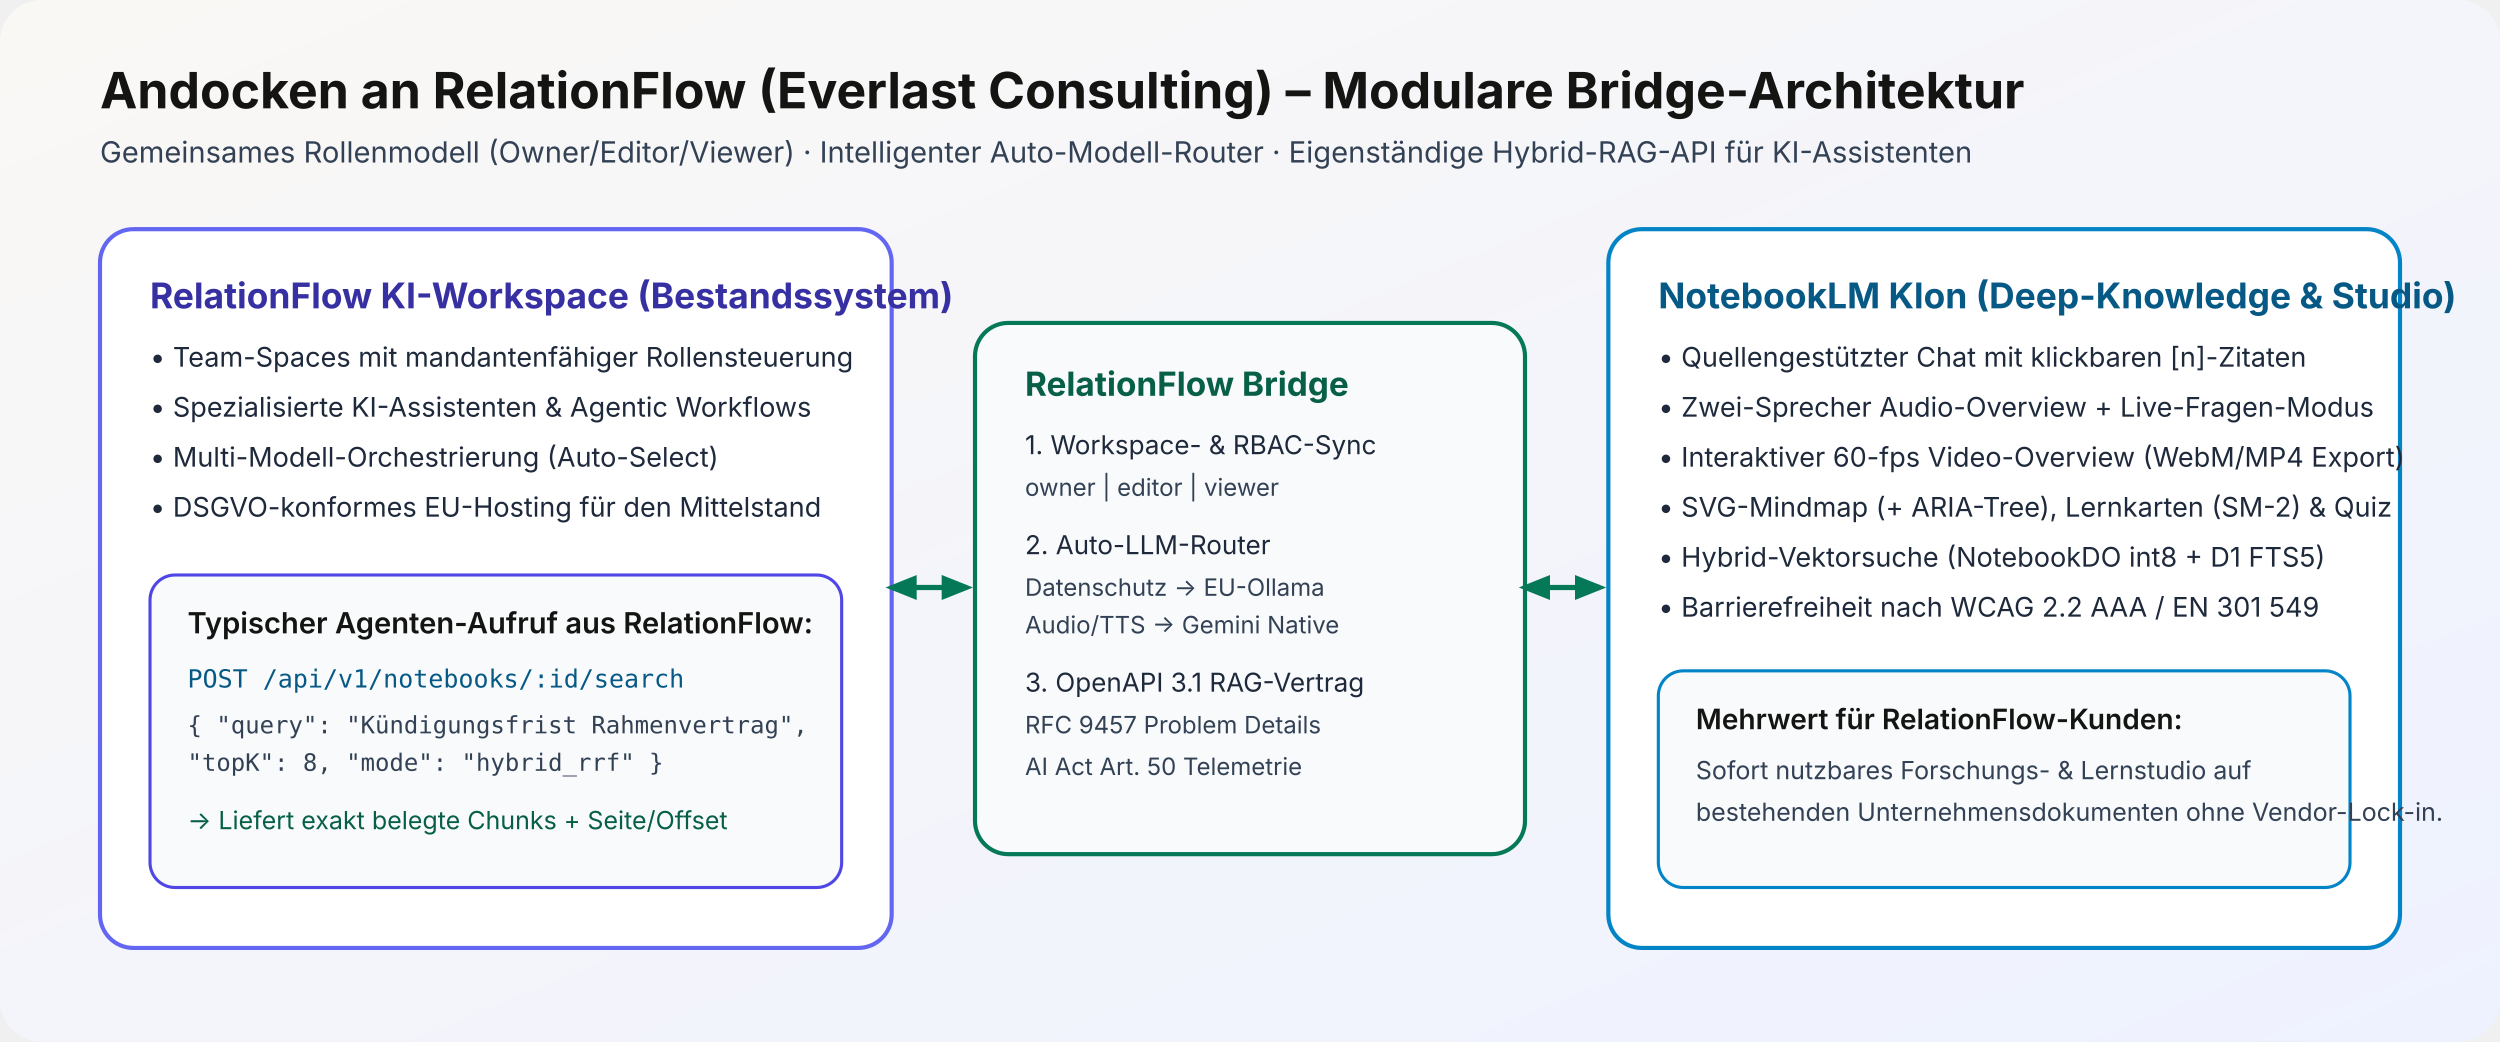
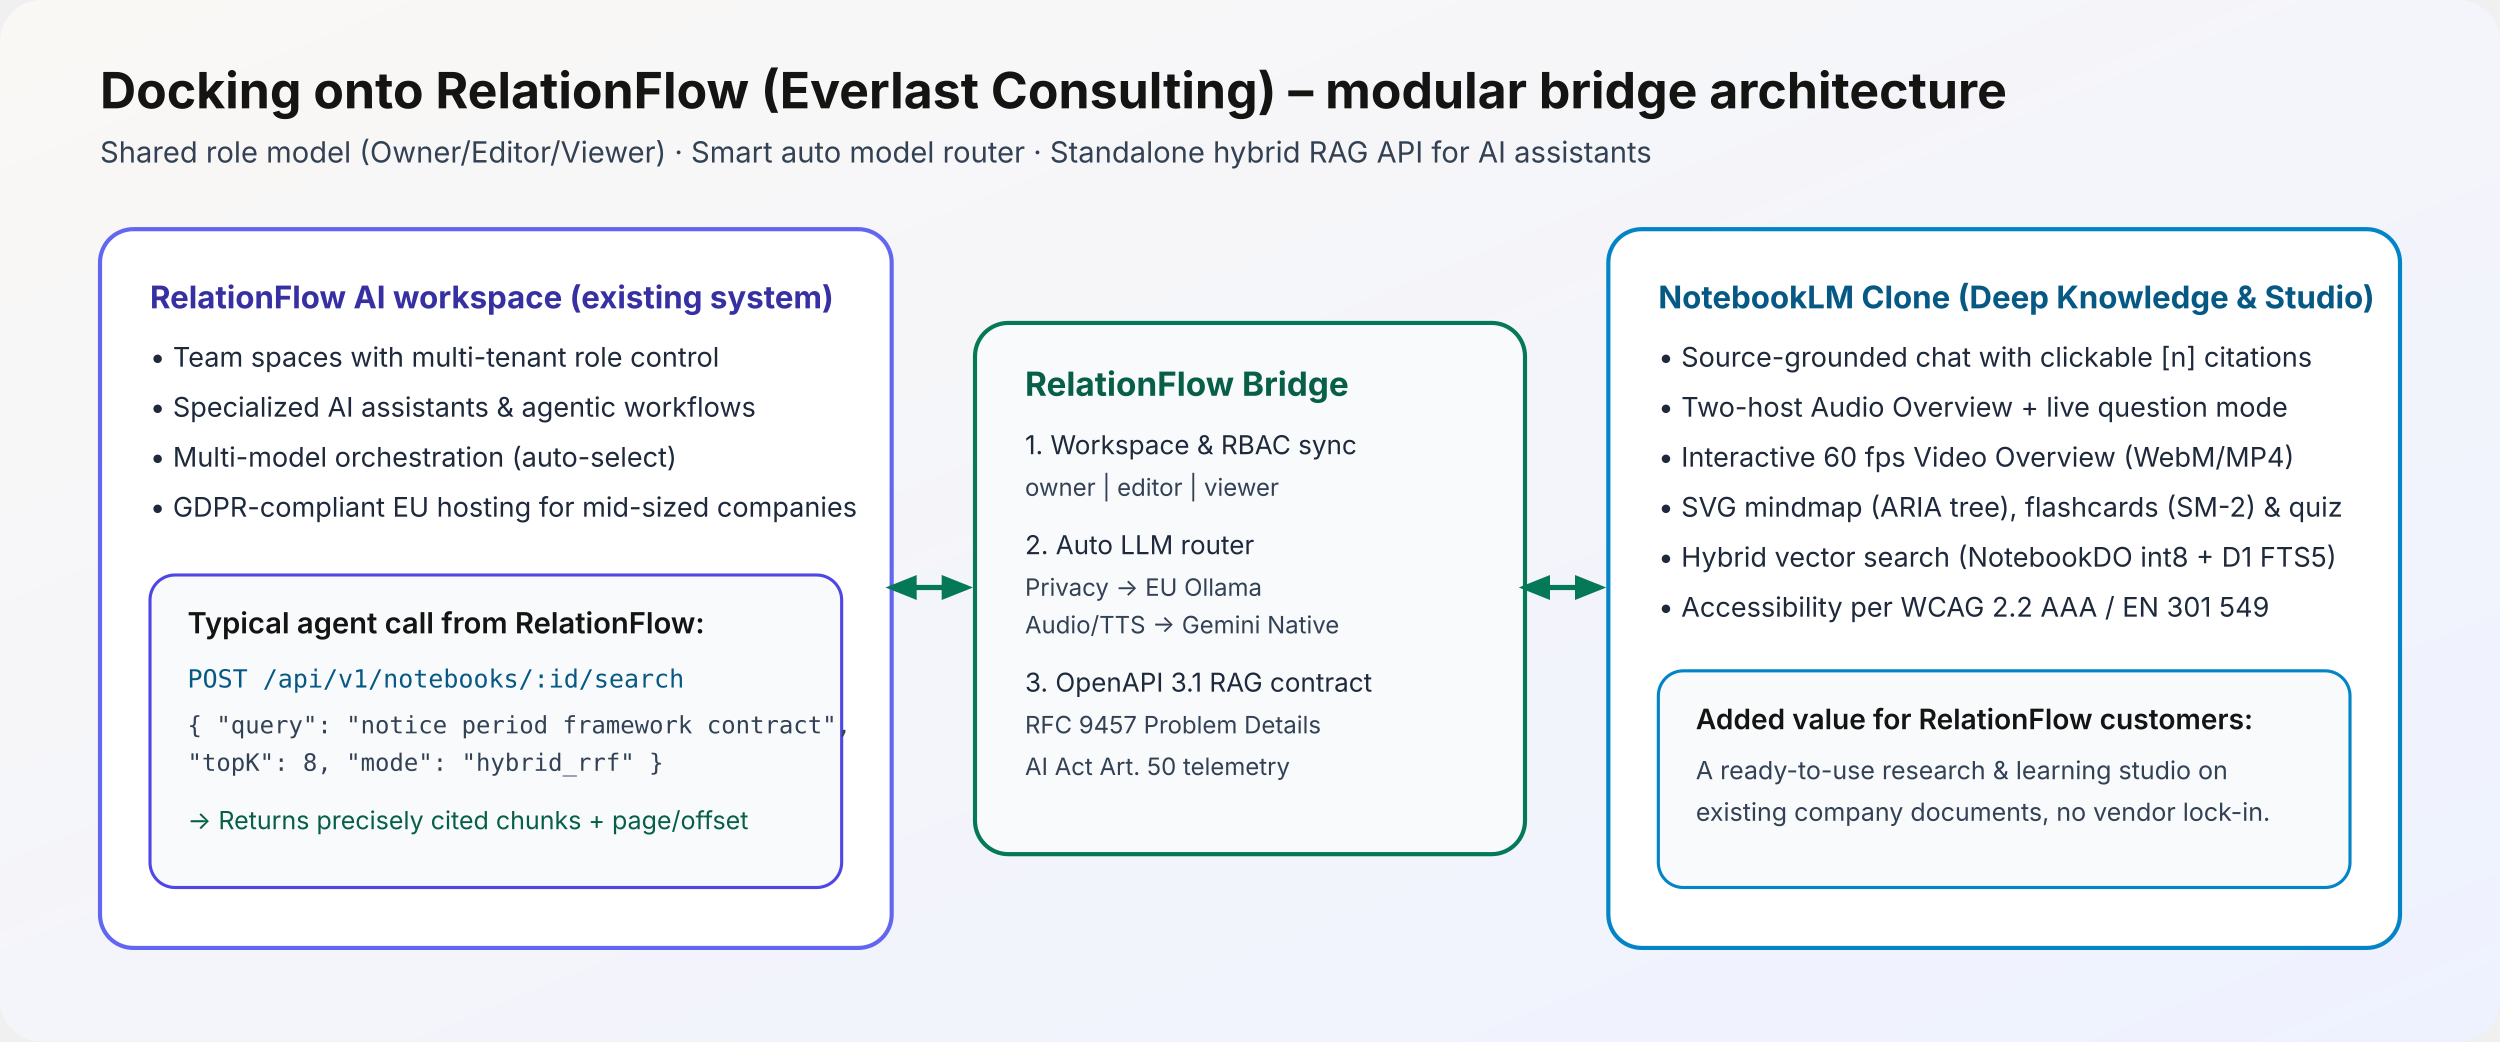
<svg xmlns="http://www.w3.org/2000/svg" viewBox="0 0 1200 500" width="1200" height="500" role="img" aria-labelledby="rf-title rf-desc">
  <style>
    :root {
      color-scheme: light dark;
      --bg-primary: #FAF8F5;
      --bg-card: #FFFFFF;
      --text-primary: #141413;
      --text-secondary: #3D3935;
      --border-subtle: #334155;
    }
    @media (prefers-color-scheme: dark) {
      :root {
        --bg-primary: #FAF8F5;
        --bg-card: #F8FAFC;
        --text-primary: #141413;
        --text-secondary: #475569;
        --border-subtle: #CBD5E1;
      }
    }
  </style>
  <defs>
    <linearGradient id="rfBg" x1="0%" y1="0%" x2="100%" y2="100%">
      <stop offset="0%" stop-color="#FAF8F5" />
      <stop offset="100%" stop-color="#EEF2FF" />
    </linearGradient>
    <marker id="rfArrow" viewBox="0 0 10 10" refX="8" refY="5" markerWidth="6" markerHeight="6" orient="auto-start-reverse">
      <path d="M 0 1 L 10 5 L 0 9 z" fill="#047857" />
    </marker>
  </defs>
  <rect width="1200" height="500" rx="20" fill="url(#rfBg)" />
-   <text x="48" y="52" fill="#141413" font-family="Inter, 'Segoe UI', system-ui, -apple-system, Roboto, Helvetica, Arial, sans-serif" font-size="24" font-weight="700">Andocken an RelationFlow (Everlast Consulting) – Modulare Bridge-Architektur</text>
-   <text x="48" y="78" fill="#334155" font-family="Inter, 'Segoe UI', system-ui, -apple-system, Roboto, Helvetica, Arial, sans-serif" font-size="14">Gemeinsames Rollenmodell (Owner/Editor/Viewer) · Intelligenter Auto-Modell-Router · Eigenständige Hybrid-RAG-API für KI-Assistenten</text>
+   <switch>
+     <text systemLanguage="de" x="48" y="52" fill="#141413" font-family="Inter, 'Segoe UI', system-ui, -apple-system, Roboto, Helvetica, Arial, sans-serif" font-size="24" font-weight="700">Andocken an RelationFlow (Everlast Consulting) – Modulare Bridge-Architektur</text>
+     <text x="48" y="52" fill="#141413" font-family="Inter, 'Segoe UI', system-ui, -apple-system, Roboto, Helvetica, Arial, sans-serif" font-size="24" font-weight="700">Docking onto RelationFlow (Everlast Consulting) – modular bridge architecture</text>
+   </switch>
+   <switch>
+     <text systemLanguage="de" x="48" y="78" fill="#334155" font-family="Inter, 'Segoe UI', system-ui, -apple-system, Roboto, Helvetica, Arial, sans-serif" font-size="14">Gemeinsames Rollenmodell (Owner/Editor/Viewer) · Intelligenter Auto-Modell-Router · Eigenständige Hybrid-RAG-API für KI-Assistenten</text>
+     <text x="48" y="78" fill="#334155" font-family="Inter, 'Segoe UI', system-ui, -apple-system, Roboto, Helvetica, Arial, sans-serif" font-size="14">Shared role model (Owner/Editor/Viewer) · Smart auto model router · Standalone hybrid RAG API for AI assistants</text>
+   </switch>
  <rect x="48" y="110" width="380" height="345" rx="16" fill="#FFFFFF" stroke="#6366F1" stroke-width="2" />
-   <text x="72" y="148" fill="#3730A3" font-family="Inter, 'Segoe UI', system-ui, -apple-system, Roboto, Helvetica, Arial, sans-serif" font-size="17" font-weight="700">RelationFlow KI-Workspace (Bestandssystem)</text>
-   <text x="72" y="176" fill="#1E293B" font-family="Inter, 'Segoe UI', system-ui, -apple-system, Roboto, Helvetica, Arial, sans-serif" font-size="13">• Team-Spaces mit mandantenfähiger Rollensteuerung</text>
-   <text x="72" y="200" fill="#1E293B" font-family="Inter, 'Segoe UI', system-ui, -apple-system, Roboto, Helvetica, Arial, sans-serif" font-size="13">• Spezialisierte KI-Assistenten &amp; Agentic Workflows</text>
-   <text x="72" y="224" fill="#1E293B" font-family="Inter, 'Segoe UI', system-ui, -apple-system, Roboto, Helvetica, Arial, sans-serif" font-size="13">• Multi-Modell-Orchestrierung (Auto-Select)</text>
-   <text x="72" y="248" fill="#1E293B" font-family="Inter, 'Segoe UI', system-ui, -apple-system, Roboto, Helvetica, Arial, sans-serif" font-size="13">• DSGVO-konformes EU-Hosting für den Mittelstand</text>
+   <switch>
+     <text systemLanguage="de" x="72" y="148" fill="#3730A3" font-family="Inter, 'Segoe UI', system-ui, -apple-system, Roboto, Helvetica, Arial, sans-serif" font-size="15" font-weight="700">RelationFlow KI-Workspace (Bestandssystem)</text>
+     <text x="72" y="148" fill="#3730A3" font-family="Inter, 'Segoe UI', system-ui, -apple-system, Roboto, Helvetica, Arial, sans-serif" font-size="15" font-weight="700">RelationFlow AI workspace (existing system)</text>
+   </switch>
+   <switch>
+     <text systemLanguage="de" x="72" y="176" fill="#1E293B" font-family="Inter, 'Segoe UI', system-ui, -apple-system, Roboto, Helvetica, Arial, sans-serif" font-size="13">• Team-Spaces mit mandantenfähiger Rollensteuerung</text>
+     <text x="72" y="176" fill="#1E293B" font-family="Inter, 'Segoe UI', system-ui, -apple-system, Roboto, Helvetica, Arial, sans-serif" font-size="13">• Team spaces with multi-tenant role control</text>
+   </switch>
+   <switch>
+     <text systemLanguage="de" x="72" y="200" fill="#1E293B" font-family="Inter, 'Segoe UI', system-ui, -apple-system, Roboto, Helvetica, Arial, sans-serif" font-size="13">• Spezialisierte KI-Assistenten &amp; Agentic Workflows</text>
+     <text x="72" y="200" fill="#1E293B" font-family="Inter, 'Segoe UI', system-ui, -apple-system, Roboto, Helvetica, Arial, sans-serif" font-size="13">• Specialized AI assistants &amp; agentic workflows</text>
+   </switch>
+   <switch>
+     <text systemLanguage="de" x="72" y="224" fill="#1E293B" font-family="Inter, 'Segoe UI', system-ui, -apple-system, Roboto, Helvetica, Arial, sans-serif" font-size="13">• Multi-Modell-Orchestrierung (Auto-Select)</text>
+     <text x="72" y="224" fill="#1E293B" font-family="Inter, 'Segoe UI', system-ui, -apple-system, Roboto, Helvetica, Arial, sans-serif" font-size="13">• Multi-model orchestration (auto-select)</text>
+   </switch>
+   <switch>
+     <text systemLanguage="de" x="72" y="248" fill="#1E293B" font-family="Inter, 'Segoe UI', system-ui, -apple-system, Roboto, Helvetica, Arial, sans-serif" font-size="13">• DSGVO-konformes EU-Hosting für den Mittelstand</text>
+     <text x="72" y="248" fill="#1E293B" font-family="Inter, 'Segoe UI', system-ui, -apple-system, Roboto, Helvetica, Arial, sans-serif" font-size="13">• GDPR-compliant EU hosting for mid-sized companies</text>
+   </switch>
  <rect x="72" y="276" width="332" height="150" rx="12" fill="#F8FAFC" stroke="#4F46E5" stroke-width="1.5" />
-   <text x="90" y="304" fill="#141413" font-family="Inter, 'Segoe UI', system-ui, -apple-system, Roboto, Helvetica, Arial, sans-serif" font-size="14" font-weight="600">Typischer Agenten-Aufruf aus RelationFlow:</text>
+   <switch>
+     <text systemLanguage="de" x="90" y="304" fill="#141413" font-family="Inter, 'Segoe UI', system-ui, -apple-system, Roboto, Helvetica, Arial, sans-serif" font-size="14" font-weight="600">Typischer Agenten-Aufruf aus RelationFlow:</text>
+     <text x="90" y="304" fill="#141413" font-family="Inter, 'Segoe UI', system-ui, -apple-system, Roboto, Helvetica, Arial, sans-serif" font-size="14" font-weight="600">Typical agent call from RelationFlow:</text>
+   </switch>
  <text x="90" y="330" fill="#075985" font-family="'JetBrains Mono', ui-monospace, Consolas, Menlo, monospace" font-size="12">POST /api/v1/notebooks/:id/search</text>
-   <text x="90" y="352" fill="#334155" font-family="'JetBrains Mono', ui-monospace, Consolas, Menlo, monospace" font-size="11.5">{ "query": "Kündigungsfrist Rahmenvertrag",</text>
+   <switch>
+     <text systemLanguage="de" x="90" y="352" fill="#334155" font-family="'JetBrains Mono', ui-monospace, Consolas, Menlo, monospace" font-size="11.5">{ "query": "Kündigungsfrist Rahmenvertrag",</text>
+     <text x="90" y="352" fill="#334155" font-family="'JetBrains Mono', ui-monospace, Consolas, Menlo, monospace" font-size="11.5">{ "query": "notice period framework contract",</text>
+   </switch>
  <text x="90" y="370" fill="#334155" font-family="'JetBrains Mono', ui-monospace, Consolas, Menlo, monospace" font-size="11.5">  "topK": 8, "mode": "hybrid_rrf" }</text>
-   <text x="90" y="398" fill="#065F46" font-family="Inter, 'Segoe UI', system-ui, -apple-system, Roboto, Helvetica, Arial, sans-serif" font-size="12">→ Liefert exakt belegte Chunks + Seite/Offset</text>
+   <switch>
+     <text systemLanguage="de" x="90" y="398" fill="#065F46" font-family="Inter, 'Segoe UI', system-ui, -apple-system, Roboto, Helvetica, Arial, sans-serif" font-size="12">→ Liefert exakt belegte Chunks + Seite/Offset</text>
+     <text x="90" y="398" fill="#065F46" font-family="Inter, 'Segoe UI', system-ui, -apple-system, Roboto, Helvetica, Arial, sans-serif" font-size="12">→ Returns precisely cited chunks + page/offset</text>
+   </switch>
  <rect x="468" y="155" width="264" height="255" rx="16" fill="#F8FAFC" stroke="#047857" stroke-width="2" />
  <text x="492" y="190" fill="#065F46" font-family="Inter, 'Segoe UI', system-ui, -apple-system, Roboto, Helvetica, Arial, sans-serif" font-size="16" font-weight="700">RelationFlow Bridge</text>
-   <text x="492" y="218" fill="#1E293B" font-family="Inter, 'Segoe UI', system-ui, -apple-system, Roboto, Helvetica, Arial, sans-serif" font-size="12.5">1. Workspace- &amp; RBAC-Sync</text>
+   <switch>
+     <text systemLanguage="de" x="492" y="218" fill="#1E293B" font-family="Inter, 'Segoe UI', system-ui, -apple-system, Roboto, Helvetica, Arial, sans-serif" font-size="12.5">1. Workspace- &amp; RBAC-Sync</text>
+     <text x="492" y="218" fill="#1E293B" font-family="Inter, 'Segoe UI', system-ui, -apple-system, Roboto, Helvetica, Arial, sans-serif" font-size="12.5">1. Workspace &amp; RBAC sync</text>
+   </switch>
  <text x="492" y="238" fill="#334155" font-family="Inter, 'Segoe UI', system-ui, -apple-system, Roboto, Helvetica, Arial, sans-serif" font-size="11.5">   owner | editor | viewer</text>
-   <text x="492" y="266" fill="#1E293B" font-family="Inter, 'Segoe UI', system-ui, -apple-system, Roboto, Helvetica, Arial, sans-serif" font-size="12.5">2. Auto-LLM-Router</text>
-   <text x="492" y="286" fill="#334155" font-family="Inter, 'Segoe UI', system-ui, -apple-system, Roboto, Helvetica, Arial, sans-serif" font-size="11.5">   Datenschutz → EU-Ollama</text>
+   <switch>
+     <text systemLanguage="de" x="492" y="266" fill="#1E293B" font-family="Inter, 'Segoe UI', system-ui, -apple-system, Roboto, Helvetica, Arial, sans-serif" font-size="12.5">2. Auto-LLM-Router</text>
+     <text x="492" y="266" fill="#1E293B" font-family="Inter, 'Segoe UI', system-ui, -apple-system, Roboto, Helvetica, Arial, sans-serif" font-size="12.5">2. Auto LLM router</text>
+   </switch>
+   <switch>
+     <text systemLanguage="de" x="492" y="286" fill="#334155" font-family="Inter, 'Segoe UI', system-ui, -apple-system, Roboto, Helvetica, Arial, sans-serif" font-size="11.5">   Datenschutz → EU-Ollama</text>
+     <text x="492" y="286" fill="#334155" font-family="Inter, 'Segoe UI', system-ui, -apple-system, Roboto, Helvetica, Arial, sans-serif" font-size="11.5">   Privacy → EU Ollama</text>
+   </switch>
  <text x="492" y="304" fill="#334155" font-family="Inter, 'Segoe UI', system-ui, -apple-system, Roboto, Helvetica, Arial, sans-serif" font-size="11.5">   Audio/TTS → Gemini Native</text>
-   <text x="492" y="332" fill="#1E293B" font-family="Inter, 'Segoe UI', system-ui, -apple-system, Roboto, Helvetica, Arial, sans-serif" font-size="12.5">3. OpenAPI 3.1 RAG-Vertrag</text>
+   <switch>
+     <text systemLanguage="de" x="492" y="332" fill="#1E293B" font-family="Inter, 'Segoe UI', system-ui, -apple-system, Roboto, Helvetica, Arial, sans-serif" font-size="12.5">3. OpenAPI 3.1 RAG-Vertrag</text>
+     <text x="492" y="332" fill="#1E293B" font-family="Inter, 'Segoe UI', system-ui, -apple-system, Roboto, Helvetica, Arial, sans-serif" font-size="12.5">3. OpenAPI 3.1 RAG contract</text>
+   </switch>
  <text x="492" y="352" fill="#334155" font-family="Inter, 'Segoe UI', system-ui, -apple-system, Roboto, Helvetica, Arial, sans-serif" font-size="11.5">   RFC 9457 Problem Details</text>
-   <text x="492" y="372" fill="#334155" font-family="Inter, 'Segoe UI', system-ui, -apple-system, Roboto, Helvetica, Arial, sans-serif" font-size="11.5">   AI Act Art. 50 Telemetrie</text>
+   <switch>
+     <text systemLanguage="de" x="492" y="372" fill="#334155" font-family="Inter, 'Segoe UI', system-ui, -apple-system, Roboto, Helvetica, Arial, sans-serif" font-size="11.5">   AI Act Art. 50 Telemetrie</text>
+     <text x="492" y="372" fill="#334155" font-family="Inter, 'Segoe UI', system-ui, -apple-system, Roboto, Helvetica, Arial, sans-serif" font-size="11.5">   AI Act Art. 50 telemetry</text>
+   </switch>
  <rect x="772" y="110" width="380" height="345" rx="16" fill="#FFFFFF" stroke="#0284C7" stroke-width="2" />
-   <text x="796" y="148" fill="#075985" font-family="Inter, 'Segoe UI', system-ui, -apple-system, Roboto, Helvetica, Arial, sans-serif" font-size="17" font-weight="700">NotebookLM Klon (Deep-Knowledge &amp; Studio)</text>
-   <text x="796" y="176" fill="#1E293B" font-family="Inter, 'Segoe UI', system-ui, -apple-system, Roboto, Helvetica, Arial, sans-serif" font-size="13">• Quellengestützter Chat mit klickbaren [n]-Zitaten</text>
-   <text x="796" y="200" fill="#1E293B" font-family="Inter, 'Segoe UI', system-ui, -apple-system, Roboto, Helvetica, Arial, sans-serif" font-size="13">• Zwei-Sprecher Audio-Overview + Live-Fragen-Modus</text>
-   <text x="796" y="224" fill="#1E293B" font-family="Inter, 'Segoe UI', system-ui, -apple-system, Roboto, Helvetica, Arial, sans-serif" font-size="13">• Interaktiver 60-fps Video-Overview (WebM/MP4 Export)</text>
-   <text x="796" y="248" fill="#1E293B" font-family="Inter, 'Segoe UI', system-ui, -apple-system, Roboto, Helvetica, Arial, sans-serif" font-size="13">• SVG-Mindmap (+ ARIA-Tree), Lernkarten (SM-2) &amp; Quiz</text>
-   <text x="796" y="272" fill="#1E293B" font-family="Inter, 'Segoe UI', system-ui, -apple-system, Roboto, Helvetica, Arial, sans-serif" font-size="13">• Hybrid-Vektorsuche (NotebookDO int8 + D1 FTS5)</text>
-   <text x="796" y="296" fill="#1E293B" font-family="Inter, 'Segoe UI', system-ui, -apple-system, Roboto, Helvetica, Arial, sans-serif" font-size="13">• Barrierefreiheit nach WCAG 2.2 AAA / EN 301 549</text>
+   <switch>
+     <text systemLanguage="de" x="796" y="148" fill="#075985" font-family="Inter, 'Segoe UI', system-ui, -apple-system, Roboto, Helvetica, Arial, sans-serif" font-size="15" font-weight="700">NotebookLM Klon (Deep-Knowledge &amp; Studio)</text>
+     <text x="796" y="148" fill="#075985" font-family="Inter, 'Segoe UI', system-ui, -apple-system, Roboto, Helvetica, Arial, sans-serif" font-size="15" font-weight="700">NotebookLM Clone (Deep Knowledge &amp; Studio)</text>
+   </switch>
+   <switch>
+     <text systemLanguage="de" x="796" y="176" fill="#1E293B" font-family="Inter, 'Segoe UI', system-ui, -apple-system, Roboto, Helvetica, Arial, sans-serif" font-size="13">• Quellengestützter Chat mit klickbaren [n]-Zitaten</text>
+     <text x="796" y="176" fill="#1E293B" font-family="Inter, 'Segoe UI', system-ui, -apple-system, Roboto, Helvetica, Arial, sans-serif" font-size="13">• Source-grounded chat with clickable [n] citations</text>
+   </switch>
+   <switch>
+     <text systemLanguage="de" x="796" y="200" fill="#1E293B" font-family="Inter, 'Segoe UI', system-ui, -apple-system, Roboto, Helvetica, Arial, sans-serif" font-size="13">• Zwei-Sprecher Audio-Overview + Live-Fragen-Modus</text>
+     <text x="796" y="200" fill="#1E293B" font-family="Inter, 'Segoe UI', system-ui, -apple-system, Roboto, Helvetica, Arial, sans-serif" font-size="13">• Two-host Audio Overview + live question mode</text>
+   </switch>
+   <switch>
+     <text systemLanguage="de" x="796" y="224" fill="#1E293B" font-family="Inter, 'Segoe UI', system-ui, -apple-system, Roboto, Helvetica, Arial, sans-serif" font-size="13">• Interaktiver 60-fps Video-Overview (WebM/MP4)</text>
+     <text x="796" y="224" fill="#1E293B" font-family="Inter, 'Segoe UI', system-ui, -apple-system, Roboto, Helvetica, Arial, sans-serif" font-size="13">• Interactive 60 fps Video Overview (WebM/MP4)</text>
+   </switch>
+   <switch>
+     <text systemLanguage="de" x="796" y="248" fill="#1E293B" font-family="Inter, 'Segoe UI', system-ui, -apple-system, Roboto, Helvetica, Arial, sans-serif" font-size="13">• SVG-Mindmap (ARIA-Tree), Lernkarten (SM-2) &amp; Quiz</text>
+     <text x="796" y="248" fill="#1E293B" font-family="Inter, 'Segoe UI', system-ui, -apple-system, Roboto, Helvetica, Arial, sans-serif" font-size="13">• SVG mindmap (ARIA tree), flashcards (SM-2) &amp; quiz</text>
+   </switch>
+   <switch>
+     <text systemLanguage="de" x="796" y="272" fill="#1E293B" font-family="Inter, 'Segoe UI', system-ui, -apple-system, Roboto, Helvetica, Arial, sans-serif" font-size="13">• Hybrid-Vektorsuche (NotebookDO int8 + D1 FTS5)</text>
+     <text x="796" y="272" fill="#1E293B" font-family="Inter, 'Segoe UI', system-ui, -apple-system, Roboto, Helvetica, Arial, sans-serif" font-size="13">• Hybrid vector search (NotebookDO int8 + D1 FTS5)</text>
+   </switch>
+   <switch>
+     <text systemLanguage="de" x="796" y="296" fill="#1E293B" font-family="Inter, 'Segoe UI', system-ui, -apple-system, Roboto, Helvetica, Arial, sans-serif" font-size="13">• Barrierefreiheit nach WCAG 2.2 AAA / EN 301 549</text>
+     <text x="796" y="296" fill="#1E293B" font-family="Inter, 'Segoe UI', system-ui, -apple-system, Roboto, Helvetica, Arial, sans-serif" font-size="13">• Accessibility per WCAG 2.2 AAA / EN 301 549</text>
+   </switch>
  <rect x="796" y="322" width="332" height="104" rx="12" fill="#F8FAFC" stroke="#0284C7" stroke-width="1.5" />
-   <text x="814" y="350" fill="#141413" font-family="Inter, 'Segoe UI', system-ui, -apple-system, Roboto, Helvetica, Arial, sans-serif" font-size="13.5" font-weight="600">Mehrwert für RelationFlow-Kunden:</text>
-   <text x="814" y="374" fill="#334155" font-family="Inter, 'Segoe UI', system-ui, -apple-system, Roboto, Helvetica, Arial, sans-serif" font-size="12">Sofort nutzbares Forschungs- &amp; Lernstudio auf</text>
-   <text x="814" y="394" fill="#334155" font-family="Inter, 'Segoe UI', system-ui, -apple-system, Roboto, Helvetica, Arial, sans-serif" font-size="12">bestehenden Unternehmensdokumenten ohne Vendor-Lock-in.</text>
+   <switch>
+     <text systemLanguage="de" x="814" y="350" fill="#141413" font-family="Inter, 'Segoe UI', system-ui, -apple-system, Roboto, Helvetica, Arial, sans-serif" font-size="13.5" font-weight="600">Mehrwert für RelationFlow-Kunden:</text>
+     <text x="814" y="350" fill="#141413" font-family="Inter, 'Segoe UI', system-ui, -apple-system, Roboto, Helvetica, Arial, sans-serif" font-size="13.5" font-weight="600">Added value for RelationFlow customers:</text>
+   </switch>
+   <switch>
+     <text systemLanguage="de" x="814" y="374" fill="#334155" font-family="Inter, 'Segoe UI', system-ui, -apple-system, Roboto, Helvetica, Arial, sans-serif" font-size="12">Sofort nutzbares Forschungs- &amp; Lernstudio auf</text>
+     <text x="814" y="374" fill="#334155" font-family="Inter, 'Segoe UI', system-ui, -apple-system, Roboto, Helvetica, Arial, sans-serif" font-size="12">A ready-to-use research &amp; learning studio on</text>
+   </switch>
+   <switch>
+     <text systemLanguage="de" x="814" y="394" fill="#334155" font-family="Inter, 'Segoe UI', system-ui, -apple-system, Roboto, Helvetica, Arial, sans-serif" font-size="12">Firmendokumenten, ohne Vendor-Lock-in.</text>
+     <text x="814" y="394" fill="#334155" font-family="Inter, 'Segoe UI', system-ui, -apple-system, Roboto, Helvetica, Arial, sans-serif" font-size="12">existing company documents, no vendor lock-in.</text>
+   </switch>
  <line x1="428" y1="282" x2="464" y2="282" stroke="#047857" stroke-width="2.5" marker-start="url(#rfArrow)" marker-end="url(#rfArrow)" />
  <line x1="732" y1="282" x2="768" y2="282" stroke="#047857" stroke-width="2.5" marker-start="url(#rfArrow)" marker-end="url(#rfArrow)" />
</svg>
